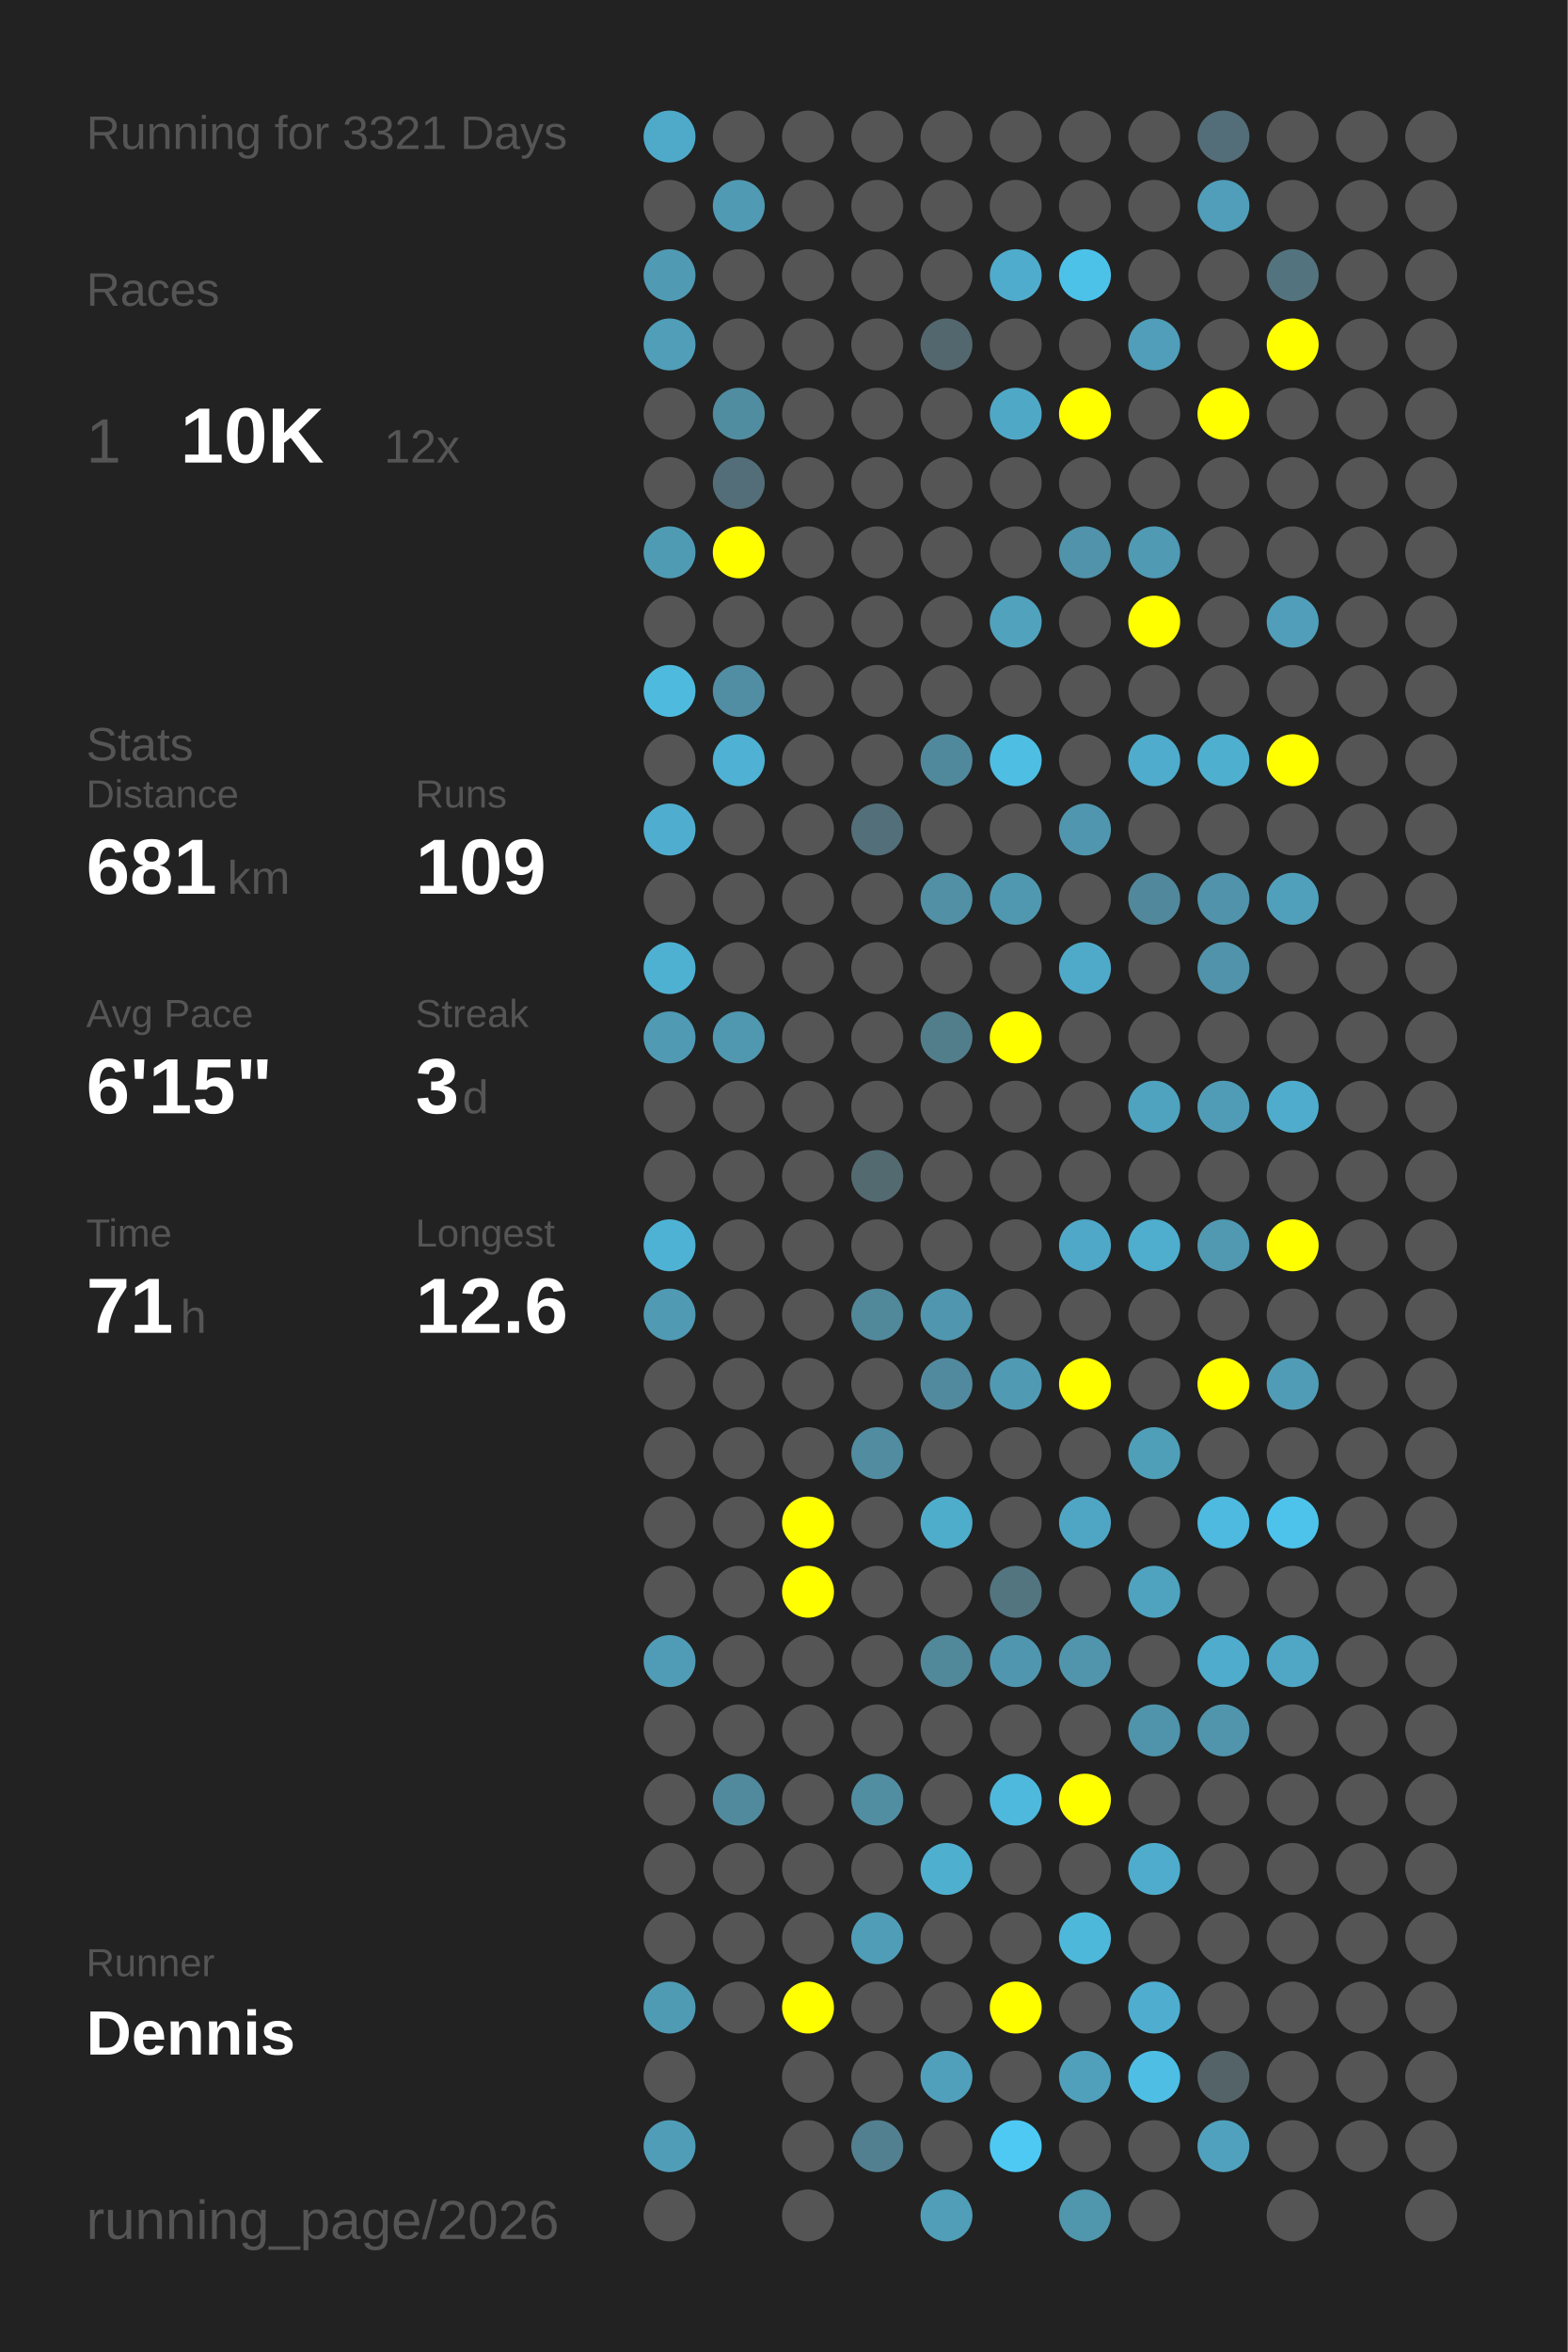
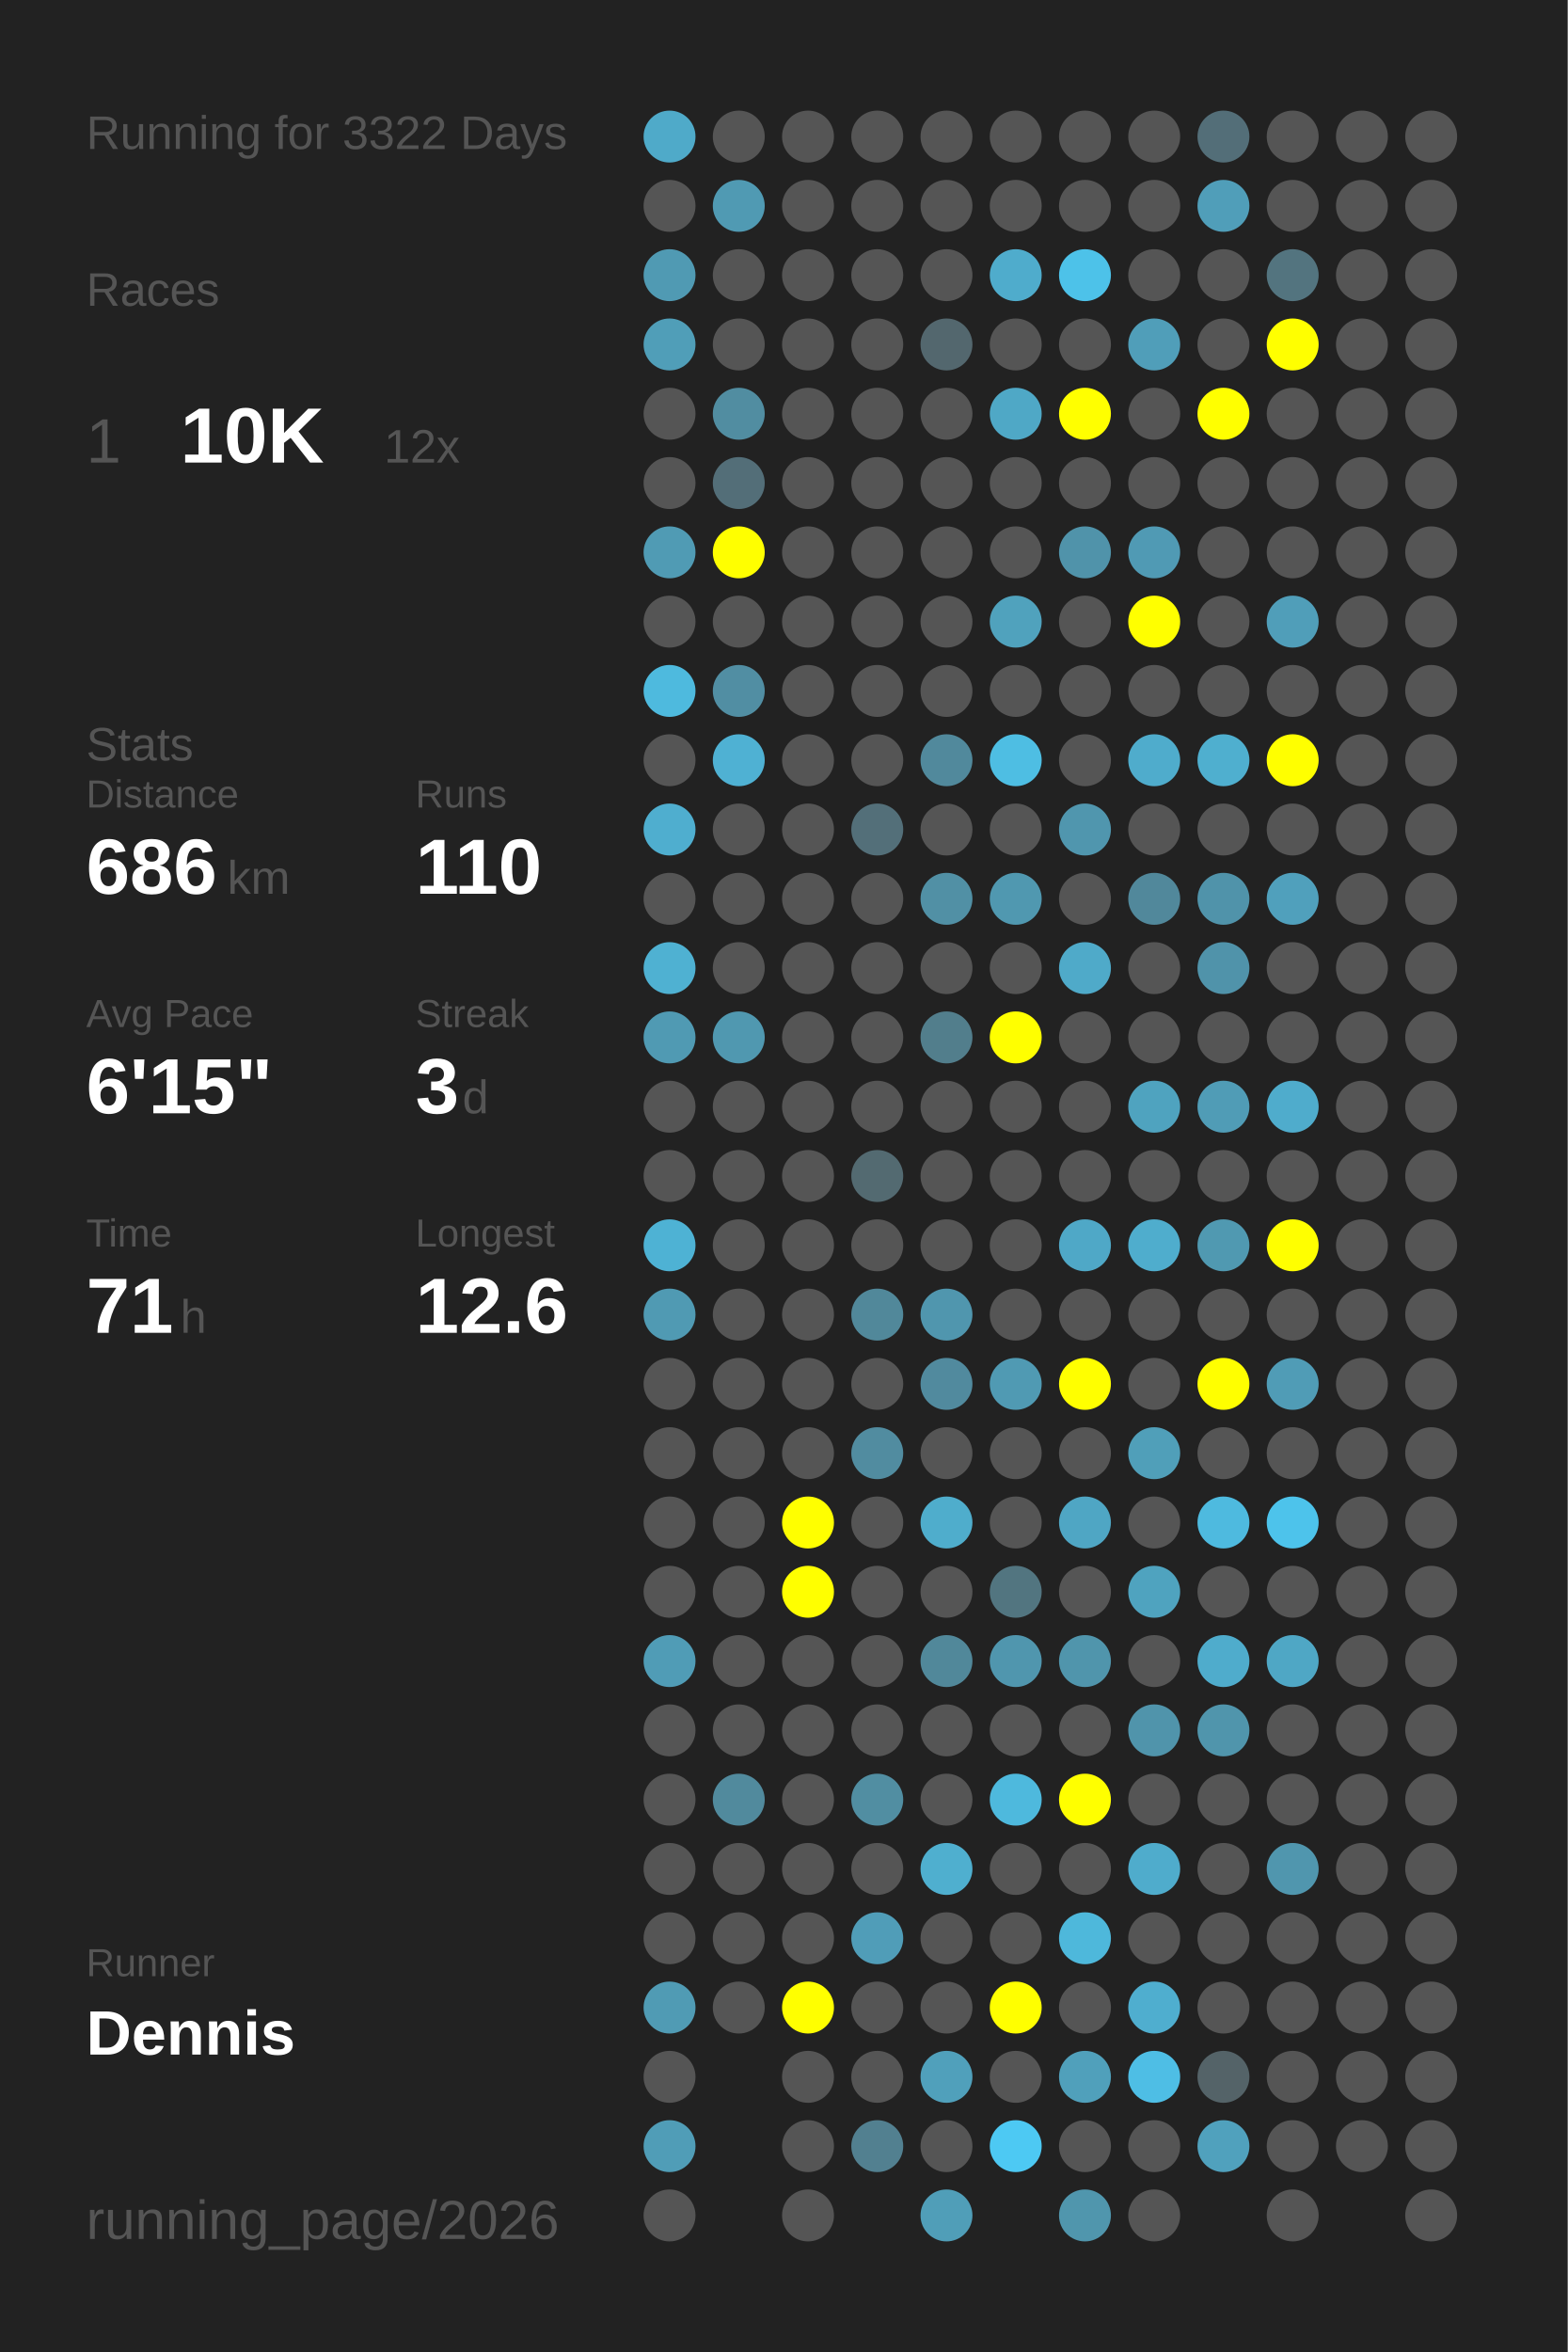
<svg xmlns="http://www.w3.org/2000/svg" baseProfile="full" height="300mm" version="1.1" viewBox="0,0,200,300" width="200mm">
  <defs />
  <rect fill="#222222" height="300" width="200" x="0" y="0" />
-   <text fill="#555555" style="font-size:6px; font-family:Arial;" x="11" y="19">Running for 3321 Days</text>
+   <text fill="#555555" style="font-size:6px; font-family:Arial;" x="11" y="19">Running for 3322 Days</text>
  <text fill="#555555" style="font-size:6px; font-family:Arial;" x="11" y="39">Races</text>
  <text fill="#555555" style="font-size:8px; font-family:Arial;" x="11" y="59">1</text>
  <text fill="#FFFFFF" style="font-size:10px; font-family:Arial; font-weight:bold;" x="23" y="59">10K</text>
  <text fill="#555555" style="font-size:6px; font-family:Arial;" x="49" y="59">12x</text>
  <text fill="#555555" style="font-size:6px; font-family:Arial;" x="11" y="97">Stats</text>
  <text fill="#555555" style="font-size:5px; font-family:Arial;" x="11" y="103">Distance</text>
-   <text fill="#FFFFFF" style="font-size:10px; font-family:Arial; font-weight:bold;" x="11" y="114">681</text>
+   <text fill="#FFFFFF" style="font-size:10px; font-family:Arial; font-weight:bold;" x="11" y="114">686</text>
  <text fill="#555555" style="font-size:6px; font-family:Arial;" x="29" y="114">km</text>
  <text fill="#555555" style="font-size:5px; font-family:Arial;" x="53" y="103">Runs</text>
-   <text fill="#FFFFFF" style="font-size:10px; font-family:Arial; font-weight:bold;" x="53" y="114">109</text>
+   <text fill="#FFFFFF" style="font-size:10px; font-family:Arial; font-weight:bold;" x="53" y="114">110</text>
  <text fill="#555555" style="font-size:5px; font-family:Arial;" x="11" y="131">Avg Pace</text>
  <text fill="#FFFFFF" style="font-size:10px; font-family:Arial; font-weight:bold;" x="11" y="142">6'15"</text>
  <text fill="#555555" style="font-size:5px; font-family:Arial;" x="53" y="131">Streak</text>
  <text fill="#FFFFFF" style="font-size:10px; font-family:Arial; font-weight:bold;" x="53" y="142">3</text>
  <text fill="#555555" style="font-size:6px; font-family:Arial;" x="59" y="142">d</text>
  <text fill="#555555" style="font-size:5px; font-family:Arial;" x="11" y="159">Time</text>
  <text fill="#FFFFFF" style="font-size:10px; font-family:Arial; font-weight:bold;" x="11" y="170">71</text>
  <text fill="#555555" style="font-size:6px; font-family:Arial;" x="23" y="170">h</text>
  <text fill="#555555" style="font-size:5px; font-family:Arial;" x="53" y="159">Longest</text>
  <text fill="#FFFFFF" style="font-size:10px; font-family:Arial; font-weight:bold;" x="53" y="170">12.6</text>
  <text fill="#555555" style="font-size:5px; font-family:Arial;" x="11" y="252.065">Runner</text>
  <text fill="#FFFFFF" style="font-size:8px; font-family:Arial; font-weight:bold;" x="11" y="262.065">Dennis</text>
  <text fill="#555555" style="font-size:7px; font-family:Arial;" x="11" y="285.581">running_page/2026</text>
  <circle cx="85.417" cy="17.419" fill="#4faac9" r="3.312" />
  <circle cx="85.417" cy="26.258" fill="#555555" r="3.312" />
  <circle cx="85.417" cy="35.097" fill="#509ab3" r="3.312" />
  <circle cx="85.417" cy="43.935" fill="#509eb8" r="3.312" />
  <circle cx="85.417" cy="52.774" fill="#555555" r="3.312" />
  <circle cx="85.417" cy="61.613" fill="#555555" r="3.312" />
  <circle cx="85.417" cy="70.452" fill="#509bb4" r="3.312" />
  <circle cx="85.417" cy="79.29" fill="#555555" r="3.312" />
  <circle cx="85.417" cy="88.129" fill="#4ebade" r="3.312" />
  <circle cx="85.417" cy="96.968" fill="#555555" r="3.312" />
  <circle cx="85.417" cy="105.806" fill="#4faecf" r="3.312" />
  <circle cx="85.417" cy="114.645" fill="#555555" r="3.312" />
  <circle cx="85.417" cy="123.484" fill="#4fb1d2" r="3.312" />
  <circle cx="85.417" cy="132.323" fill="#509ab3" r="3.312" />
  <circle cx="85.417" cy="141.161" fill="#555555" r="3.312" />
  <circle cx="85.417" cy="150" fill="#555555" r="3.312" />
  <circle cx="85.417" cy="158.839" fill="#4eb2d4" r="3.312" />
  <circle cx="85.417" cy="167.677" fill="#509ab3" r="3.312" />
  <circle cx="85.417" cy="176.516" fill="#555555" r="3.312" />
  <circle cx="85.417" cy="185.355" fill="#555555" r="3.312" />
  <circle cx="85.417" cy="194.194" fill="#555555" r="3.312" />
  <circle cx="85.417" cy="203.032" fill="#555555" r="3.312" />
  <circle cx="85.417" cy="211.871" fill="#509cb6" r="3.312" />
  <circle cx="85.417" cy="220.71" fill="#555555" r="3.312" />
  <circle cx="85.417" cy="229.548" fill="#555555" r="3.312" />
  <circle cx="85.417" cy="238.387" fill="#555555" r="3.312" />
  <circle cx="85.417" cy="247.226" fill="#555555" r="3.312" />
  <circle cx="85.417" cy="256.065" fill="#509bb4" r="3.312" />
  <circle cx="85.417" cy="264.903" fill="#555555" r="3.312" />
  <circle cx="85.417" cy="273.742" fill="#509db7" r="3.312" />
  <circle cx="85.417" cy="282.581" fill="#555555" r="3.312" />
  <circle cx="94.25" cy="17.419" fill="#555555" r="3.312" />
  <circle cx="94.25" cy="26.258" fill="#509ab3" r="3.312" />
  <circle cx="94.25" cy="35.097" fill="#555555" r="3.312" />
  <circle cx="94.25" cy="43.935" fill="#555555" r="3.312" />
  <circle cx="94.25" cy="52.774" fill="#518da1" r="3.312" />
  <circle cx="94.25" cy="61.613" fill="#536e78" r="3.312" />
  <circle cx="94.25" cy="70.452" fill="#FFFF00" r="3.312" />
  <circle cx="94.25" cy="79.29" fill="#555555" r="3.312" />
  <circle cx="94.25" cy="88.129" fill="#518ea3" r="3.312" />
  <circle cx="94.25" cy="96.968" fill="#4fb1d3" r="3.312" />
  <circle cx="94.25" cy="105.806" fill="#555555" r="3.312" />
  <circle cx="94.25" cy="114.645" fill="#555555" r="3.312" />
  <circle cx="94.25" cy="123.484" fill="#555555" r="3.312" />
  <circle cx="94.25" cy="132.323" fill="#5098b0" r="3.312" />
  <circle cx="94.25" cy="141.161" fill="#555555" r="3.312" />
  <circle cx="94.25" cy="150" fill="#555555" r="3.312" />
  <circle cx="94.25" cy="158.839" fill="#555555" r="3.312" />
  <circle cx="94.25" cy="167.677" fill="#555555" r="3.312" />
  <circle cx="94.25" cy="176.516" fill="#555555" r="3.312" />
  <circle cx="94.25" cy="185.355" fill="#555555" r="3.312" />
  <circle cx="94.25" cy="194.194" fill="#555555" r="3.312" />
  <circle cx="94.25" cy="203.032" fill="#555555" r="3.312" />
  <circle cx="94.25" cy="211.871" fill="#555555" r="3.312" />
  <circle cx="94.25" cy="220.71" fill="#555555" r="3.312" />
  <circle cx="94.25" cy="229.548" fill="#518a9d" r="3.312" />
  <circle cx="94.25" cy="238.387" fill="#555555" r="3.312" />
  <circle cx="94.25" cy="247.226" fill="#555555" r="3.312" />
  <circle cx="94.25" cy="256.065" fill="#555555" r="3.312" />
  <circle cx="103.083" cy="17.419" fill="#555555" r="3.312" />
  <circle cx="103.083" cy="26.258" fill="#555555" r="3.312" />
  <circle cx="103.083" cy="35.097" fill="#555555" r="3.312" />
  <circle cx="103.083" cy="43.935" fill="#555555" r="3.312" />
  <circle cx="103.083" cy="52.774" fill="#555555" r="3.312" />
  <circle cx="103.083" cy="61.613" fill="#555555" r="3.312" />
  <circle cx="103.083" cy="70.452" fill="#555555" r="3.312" />
  <circle cx="103.083" cy="79.29" fill="#555555" r="3.312" />
  <circle cx="103.083" cy="88.129" fill="#555555" r="3.312" />
  <circle cx="103.083" cy="96.968" fill="#555555" r="3.312" />
  <circle cx="103.083" cy="105.806" fill="#555555" r="3.312" />
  <circle cx="103.083" cy="114.645" fill="#555555" r="3.312" />
  <circle cx="103.083" cy="123.484" fill="#555555" r="3.312" />
  <circle cx="103.083" cy="132.323" fill="#555555" r="3.312" />
  <circle cx="103.083" cy="141.161" fill="#555555" r="3.312" />
  <circle cx="103.083" cy="150" fill="#555555" r="3.312" />
  <circle cx="103.083" cy="158.839" fill="#555555" r="3.312" />
  <circle cx="103.083" cy="167.677" fill="#555555" r="3.312" />
  <circle cx="103.083" cy="176.516" fill="#555555" r="3.312" />
  <circle cx="103.083" cy="185.355" fill="#555555" r="3.312" />
  <circle cx="103.083" cy="194.194" fill="#FFFF00" r="3.312" />
  <circle cx="103.083" cy="203.032" fill="#FFFF00" r="3.312" />
  <circle cx="103.083" cy="211.871" fill="#555555" r="3.312" />
  <circle cx="103.083" cy="220.71" fill="#555555" r="3.312" />
  <circle cx="103.083" cy="229.548" fill="#555555" r="3.312" />
  <circle cx="103.083" cy="238.387" fill="#555555" r="3.312" />
  <circle cx="103.083" cy="247.226" fill="#555555" r="3.312" />
  <circle cx="103.083" cy="256.065" fill="#FFFF00" r="3.312" />
  <circle cx="103.083" cy="264.903" fill="#555555" r="3.312" />
  <circle cx="103.083" cy="273.742" fill="#555555" r="3.312" />
  <circle cx="103.083" cy="282.581" fill="#555555" r="3.312" />
  <circle cx="111.917" cy="17.419" fill="#555555" r="3.312" />
  <circle cx="111.917" cy="26.258" fill="#555555" r="3.312" />
  <circle cx="111.917" cy="35.097" fill="#555555" r="3.312" />
  <circle cx="111.917" cy="43.935" fill="#555555" r="3.312" />
  <circle cx="111.917" cy="52.774" fill="#555555" r="3.312" />
  <circle cx="111.917" cy="61.613" fill="#555555" r="3.312" />
  <circle cx="111.917" cy="70.452" fill="#555555" r="3.312" />
  <circle cx="111.917" cy="79.29" fill="#555555" r="3.312" />
  <circle cx="111.917" cy="88.129" fill="#555555" r="3.312" />
  <circle cx="111.917" cy="96.968" fill="#555555" r="3.312" />
  <circle cx="111.917" cy="105.806" fill="#536f79" r="3.312" />
  <circle cx="111.917" cy="114.645" fill="#555555" r="3.312" />
  <circle cx="111.917" cy="123.484" fill="#555555" r="3.312" />
  <circle cx="111.917" cy="132.323" fill="#555555" r="3.312" />
  <circle cx="111.917" cy="141.161" fill="#555555" r="3.312" />
  <circle cx="111.917" cy="150" fill="#536a71" r="3.312" />
  <circle cx="111.917" cy="158.839" fill="#555555" r="3.312" />
  <circle cx="111.917" cy="167.677" fill="#51889a" r="3.312" />
  <circle cx="111.917" cy="176.516" fill="#555555" r="3.312" />
  <circle cx="111.917" cy="185.355" fill="#518ca0" r="3.312" />
  <circle cx="111.917" cy="194.194" fill="#555555" r="3.312" />
  <circle cx="111.917" cy="203.032" fill="#555555" r="3.312" />
  <circle cx="111.917" cy="211.871" fill="#555555" r="3.312" />
  <circle cx="111.917" cy="220.71" fill="#555555" r="3.312" />
  <circle cx="111.917" cy="229.548" fill="#518ea2" r="3.312" />
  <circle cx="111.917" cy="238.387" fill="#555555" r="3.312" />
  <circle cx="111.917" cy="247.226" fill="#509db8" r="3.312" />
  <circle cx="111.917" cy="256.065" fill="#555555" r="3.312" />
  <circle cx="111.917" cy="264.903" fill="#555555" r="3.312" />
  <circle cx="111.917" cy="273.742" fill="#528090" r="3.312" />
  <circle cx="120.75" cy="17.419" fill="#555555" r="3.312" />
  <circle cx="120.75" cy="26.258" fill="#555555" r="3.312" />
  <circle cx="120.75" cy="35.097" fill="#555555" r="3.312" />
  <circle cx="120.75" cy="43.935" fill="#53676e" r="3.312" />
  <circle cx="120.75" cy="52.774" fill="#555555" r="3.312" />
  <circle cx="120.75" cy="61.613" fill="#555555" r="3.312" />
  <circle cx="120.75" cy="70.452" fill="#555555" r="3.312" />
  <circle cx="120.75" cy="79.29" fill="#555555" r="3.312" />
  <circle cx="120.75" cy="88.129" fill="#555555" r="3.312" />
  <circle cx="120.75" cy="96.968" fill="#51899c" r="3.312" />
  <circle cx="120.75" cy="105.806" fill="#555555" r="3.312" />
  <circle cx="120.75" cy="114.645" fill="#5190a5" r="3.312" />
  <circle cx="120.75" cy="123.484" fill="#555555" r="3.312" />
  <circle cx="120.75" cy="132.323" fill="#527e8c" r="3.312" />
  <circle cx="120.75" cy="141.161" fill="#555555" r="3.312" />
  <circle cx="120.75" cy="150" fill="#555555" r="3.312" />
  <circle cx="120.75" cy="158.839" fill="#555555" r="3.312" />
  <circle cx="120.75" cy="167.677" fill="#5096ae" r="3.312" />
  <circle cx="120.75" cy="176.516" fill="#518a9e" r="3.312" />
  <circle cx="120.75" cy="185.355" fill="#555555" r="3.312" />
  <circle cx="120.75" cy="194.194" fill="#4fadcc" r="3.312" />
  <circle cx="120.75" cy="203.032" fill="#555555" r="3.312" />
  <circle cx="120.75" cy="211.871" fill="#51889a" r="3.312" />
  <circle cx="120.75" cy="220.71" fill="#555555" r="3.312" />
  <circle cx="120.75" cy="229.548" fill="#555555" r="3.312" />
  <circle cx="120.75" cy="238.387" fill="#4fafcf" r="3.312" />
  <circle cx="120.75" cy="247.226" fill="#555555" r="3.312" />
  <circle cx="120.75" cy="256.065" fill="#555555" r="3.312" />
  <circle cx="120.75" cy="264.903" fill="#50a0bb" r="3.312" />
  <circle cx="120.75" cy="273.742" fill="#555555" r="3.312" />
  <circle cx="120.75" cy="282.581" fill="#509eb8" r="3.312" />
  <circle cx="129.583" cy="17.419" fill="#555555" r="3.312" />
  <circle cx="129.583" cy="26.258" fill="#555555" r="3.312" />
  <circle cx="129.583" cy="35.097" fill="#4faccc" r="3.312" />
  <circle cx="129.583" cy="43.935" fill="#555555" r="3.312" />
  <circle cx="129.583" cy="52.774" fill="#4fa8c6" r="3.312" />
  <circle cx="129.583" cy="61.613" fill="#555555" r="3.312" />
  <circle cx="129.583" cy="70.452" fill="#555555" r="3.312" />
  <circle cx="129.583" cy="79.29" fill="#50a2bd" r="3.312" />
  <circle cx="129.583" cy="88.129" fill="#555555" r="3.312" />
  <circle cx="129.583" cy="96.968" fill="#4ebee3" r="3.312" />
  <circle cx="129.583" cy="105.806" fill="#555555" r="3.312" />
  <circle cx="129.583" cy="114.645" fill="#5098b0" r="3.312" />
  <circle cx="129.583" cy="123.484" fill="#555555" r="3.312" />
  <circle cx="129.583" cy="132.323" fill="#FFFF00" r="3.312" />
  <circle cx="129.583" cy="141.161" fill="#555555" r="3.312" />
  <circle cx="129.583" cy="150" fill="#555555" r="3.312" />
  <circle cx="129.583" cy="158.839" fill="#555555" r="3.312" />
  <circle cx="129.583" cy="167.677" fill="#555555" r="3.312" />
  <circle cx="129.583" cy="176.516" fill="#509ab3" r="3.312" />
  <circle cx="129.583" cy="185.355" fill="#555555" r="3.312" />
  <circle cx="129.583" cy="194.194" fill="#555555" r="3.312" />
  <circle cx="129.583" cy="203.032" fill="#527580" r="3.312" />
  <circle cx="129.583" cy="211.871" fill="#5096ae" r="3.312" />
  <circle cx="129.583" cy="220.71" fill="#555555" r="3.312" />
  <circle cx="129.583" cy="229.548" fill="#4eb9dd" r="3.312" />
  <circle cx="129.583" cy="238.387" fill="#555555" r="3.312" />
  <circle cx="129.583" cy="247.226" fill="#555555" r="3.312" />
  <circle cx="129.583" cy="256.065" fill="#FFFF00" r="3.312" />
  <circle cx="129.583" cy="264.903" fill="#555555" r="3.312" />
  <circle cx="129.583" cy="273.742" fill="#4dc9f3" r="3.312" />
  <circle cx="138.417" cy="17.419" fill="#555555" r="3.312" />
  <circle cx="138.417" cy="26.258" fill="#555555" r="3.312" />
  <circle cx="138.417" cy="35.097" fill="#4dc2e9" r="3.312" />
  <circle cx="138.417" cy="43.935" fill="#555555" r="3.312" />
  <circle cx="138.417" cy="52.774" fill="#FFFF00" r="3.312" />
  <circle cx="138.417" cy="61.613" fill="#555555" r="3.312" />
  <circle cx="138.417" cy="70.452" fill="#5093aa" r="3.312" />
  <circle cx="138.417" cy="79.29" fill="#555555" r="3.312" />
  <circle cx="138.417" cy="88.129" fill="#555555" r="3.312" />
  <circle cx="138.417" cy="96.968" fill="#555555" r="3.312" />
  <circle cx="138.417" cy="105.806" fill="#5096ae" r="3.312" />
  <circle cx="138.417" cy="114.645" fill="#555555" r="3.312" />
  <circle cx="138.417" cy="123.484" fill="#4faac9" r="3.312" />
  <circle cx="138.417" cy="132.323" fill="#555555" r="3.312" />
  <circle cx="138.417" cy="141.161" fill="#555555" r="3.312" />
  <circle cx="138.417" cy="150" fill="#555555" r="3.312" />
  <circle cx="138.417" cy="158.839" fill="#4fa8c7" r="3.312" />
  <circle cx="138.417" cy="167.677" fill="#555555" r="3.312" />
  <circle cx="138.417" cy="176.516" fill="#FFFF00" r="3.312" />
  <circle cx="138.417" cy="185.355" fill="#555555" r="3.312" />
  <circle cx="138.417" cy="194.194" fill="#4fa6c4" r="3.312" />
  <circle cx="138.417" cy="203.032" fill="#555555" r="3.312" />
  <circle cx="138.417" cy="211.871" fill="#5095ac" r="3.312" />
  <circle cx="138.417" cy="220.71" fill="#555555" r="3.312" />
  <circle cx="138.417" cy="229.548" fill="#FFFF00" r="3.312" />
  <circle cx="138.417" cy="238.387" fill="#555555" r="3.312" />
  <circle cx="138.417" cy="247.226" fill="#4eb8db" r="3.312" />
  <circle cx="138.417" cy="256.065" fill="#555555" r="3.312" />
  <circle cx="138.417" cy="264.903" fill="#50a0bb" r="3.312" />
  <circle cx="138.417" cy="273.742" fill="#555555" r="3.312" />
  <circle cx="138.417" cy="282.581" fill="#5096ad" r="3.312" />
  <circle cx="147.25" cy="17.419" fill="#555555" r="3.312" />
  <circle cx="147.25" cy="26.258" fill="#555555" r="3.312" />
  <circle cx="147.25" cy="35.097" fill="#555555" r="3.312" />
  <circle cx="147.25" cy="43.935" fill="#509eb9" r="3.312" />
  <circle cx="147.25" cy="52.774" fill="#555555" r="3.312" />
  <circle cx="147.25" cy="61.613" fill="#555555" r="3.312" />
  <circle cx="147.25" cy="70.452" fill="#509ab4" r="3.312" />
  <circle cx="147.25" cy="79.29" fill="#FFFF00" r="3.312" />
  <circle cx="147.25" cy="88.129" fill="#555555" r="3.312" />
  <circle cx="147.25" cy="96.968" fill="#4faccc" r="3.312" />
  <circle cx="147.25" cy="105.806" fill="#555555" r="3.312" />
  <circle cx="147.25" cy="114.645" fill="#51889b" r="3.312" />
  <circle cx="147.25" cy="123.484" fill="#555555" r="3.312" />
  <circle cx="147.25" cy="132.323" fill="#555555" r="3.312" />
  <circle cx="147.25" cy="141.161" fill="#4fa3bf" r="3.312" />
  <circle cx="147.25" cy="150" fill="#555555" r="3.312" />
  <circle cx="147.25" cy="158.839" fill="#4fadcd" r="3.312" />
  <circle cx="147.25" cy="167.677" fill="#555555" r="3.312" />
  <circle cx="147.25" cy="176.516" fill="#555555" r="3.312" />
  <circle cx="147.25" cy="185.355" fill="#509fb9" r="3.312" />
  <circle cx="147.25" cy="194.194" fill="#555555" r="3.312" />
  <circle cx="147.25" cy="203.032" fill="#4fa3bf" r="3.312" />
  <circle cx="147.25" cy="211.871" fill="#555555" r="3.312" />
  <circle cx="147.25" cy="220.71" fill="#5094ab" r="3.312" />
  <circle cx="147.25" cy="229.548" fill="#555555" r="3.312" />
  <circle cx="147.25" cy="238.387" fill="#4faccc" r="3.312" />
  <circle cx="147.25" cy="247.226" fill="#555555" r="3.312" />
  <circle cx="147.25" cy="256.065" fill="#4faecf" r="3.312" />
  <circle cx="147.25" cy="264.903" fill="#4ebee5" r="3.312" />
  <circle cx="147.25" cy="273.742" fill="#555555" r="3.312" />
  <circle cx="147.25" cy="282.581" fill="#555555" r="3.312" />
  <circle cx="156.083" cy="17.419" fill="#536e78" r="3.312" />
  <circle cx="156.083" cy="26.258" fill="#509eb9" r="3.312" />
  <circle cx="156.083" cy="35.097" fill="#555555" r="3.312" />
  <circle cx="156.083" cy="43.935" fill="#555555" r="3.312" />
  <circle cx="156.083" cy="52.774" fill="#FFFF00" r="3.312" />
  <circle cx="156.083" cy="61.613" fill="#555555" r="3.312" />
  <circle cx="156.083" cy="70.452" fill="#555555" r="3.312" />
  <circle cx="156.083" cy="79.29" fill="#555555" r="3.312" />
  <circle cx="156.083" cy="88.129" fill="#555555" r="3.312" />
  <circle cx="156.083" cy="96.968" fill="#4fafcf" r="3.312" />
  <circle cx="156.083" cy="105.806" fill="#555555" r="3.312" />
  <circle cx="156.083" cy="114.645" fill="#5093aa" r="3.312" />
  <circle cx="156.083" cy="123.484" fill="#5093aa" r="3.312" />
  <circle cx="156.083" cy="132.323" fill="#555555" r="3.312" />
  <circle cx="156.083" cy="141.161" fill="#509cb6" r="3.312" />
  <circle cx="156.083" cy="150" fill="#555555" r="3.312" />
  <circle cx="156.083" cy="158.839" fill="#5099b1" r="3.312" />
  <circle cx="156.083" cy="167.677" fill="#555555" r="3.312" />
  <circle cx="156.083" cy="176.516" fill="#FFFF00" r="3.312" />
  <circle cx="156.083" cy="185.355" fill="#555555" r="3.312" />
  <circle cx="156.083" cy="194.194" fill="#4ebadf" r="3.312" />
  <circle cx="156.083" cy="203.032" fill="#555555" r="3.312" />
  <circle cx="156.083" cy="211.871" fill="#4faccc" r="3.312" />
  <circle cx="156.083" cy="220.71" fill="#5095ac" r="3.312" />
  <circle cx="156.083" cy="229.548" fill="#555555" r="3.312" />
  <circle cx="156.083" cy="238.387" fill="#555555" r="3.312" />
  <circle cx="156.083" cy="247.226" fill="#555555" r="3.312" />
  <circle cx="156.083" cy="256.065" fill="#555555" r="3.312" />
  <circle cx="156.083" cy="264.903" fill="#546368" r="3.312" />
  <circle cx="156.083" cy="273.742" fill="#50a1bd" r="3.312" />
  <circle cx="164.917" cy="17.419" fill="#555555" r="3.312" />
  <circle cx="164.917" cy="26.258" fill="#555555" r="3.312" />
  <circle cx="164.917" cy="35.097" fill="#53747f" r="3.312" />
  <circle cx="164.917" cy="43.935" fill="#FFFF00" r="3.312" />
  <circle cx="164.917" cy="52.774" fill="#555555" r="3.312" />
  <circle cx="164.917" cy="61.613" fill="#555555" r="3.312" />
  <circle cx="164.917" cy="70.452" fill="#555555" r="3.312" />
  <circle cx="164.917" cy="79.29" fill="#509eb9" r="3.312" />
  <circle cx="164.917" cy="88.129" fill="#555555" r="3.312" />
  <circle cx="164.917" cy="96.968" fill="#FFFF00" r="3.312" />
  <circle cx="164.917" cy="105.806" fill="#555555" r="3.312" />
  <circle cx="164.917" cy="114.645" fill="#50a0bc" r="3.312" />
  <circle cx="164.917" cy="123.484" fill="#555555" r="3.312" />
  <circle cx="164.917" cy="132.323" fill="#555555" r="3.312" />
  <circle cx="164.917" cy="141.161" fill="#4faccc" r="3.312" />
  <circle cx="164.917" cy="150" fill="#555555" r="3.312" />
  <circle cx="164.917" cy="158.839" fill="#FFFF00" r="3.312" />
  <circle cx="164.917" cy="167.677" fill="#555555" r="3.312" />
  <circle cx="164.917" cy="176.516" fill="#509cb6" r="3.312" />
  <circle cx="164.917" cy="185.355" fill="#555555" r="3.312" />
  <circle cx="164.917" cy="194.194" fill="#4dc3eb" r="3.312" />
  <circle cx="164.917" cy="203.032" fill="#555555" r="3.312" />
  <circle cx="164.917" cy="211.871" fill="#4fa7c5" r="3.312" />
  <circle cx="164.917" cy="220.71" fill="#555555" r="3.312" />
  <circle cx="164.917" cy="229.548" fill="#555555" r="3.312" />
-   <circle cx="164.917" cy="238.387" fill="#555555" r="3.312" />
+   <circle cx="164.917" cy="238.387" fill="#5096ae" r="3.312" />
  <circle cx="164.917" cy="247.226" fill="#555555" r="3.312" />
  <circle cx="164.917" cy="256.065" fill="#555555" r="3.312" />
  <circle cx="164.917" cy="264.903" fill="#555555" r="3.312" />
  <circle cx="164.917" cy="273.742" fill="#555555" r="3.312" />
  <circle cx="164.917" cy="282.581" fill="#555555" r="3.312" />
  <circle cx="173.75" cy="17.419" fill="#555555" r="3.312" />
  <circle cx="173.75" cy="26.258" fill="#555555" r="3.312" />
  <circle cx="173.75" cy="35.097" fill="#555555" r="3.312" />
  <circle cx="173.75" cy="43.935" fill="#555555" r="3.312" />
  <circle cx="173.75" cy="52.774" fill="#555555" r="3.312" />
  <circle cx="173.75" cy="61.613" fill="#555555" r="3.312" />
  <circle cx="173.75" cy="70.452" fill="#555555" r="3.312" />
  <circle cx="173.75" cy="79.29" fill="#555555" r="3.312" />
  <circle cx="173.75" cy="88.129" fill="#555555" r="3.312" />
  <circle cx="173.75" cy="96.968" fill="#555555" r="3.312" />
  <circle cx="173.75" cy="105.806" fill="#555555" r="3.312" />
  <circle cx="173.75" cy="114.645" fill="#555555" r="3.312" />
  <circle cx="173.75" cy="123.484" fill="#555555" r="3.312" />
  <circle cx="173.75" cy="132.323" fill="#555555" r="3.312" />
  <circle cx="173.75" cy="141.161" fill="#555555" r="3.312" />
  <circle cx="173.75" cy="150" fill="#555555" r="3.312" />
  <circle cx="173.75" cy="158.839" fill="#555555" r="3.312" />
  <circle cx="173.75" cy="167.677" fill="#555555" r="3.312" />
  <circle cx="173.75" cy="176.516" fill="#555555" r="3.312" />
  <circle cx="173.75" cy="185.355" fill="#555555" r="3.312" />
  <circle cx="173.75" cy="194.194" fill="#555555" r="3.312" />
  <circle cx="173.75" cy="203.032" fill="#555555" r="3.312" />
  <circle cx="173.75" cy="211.871" fill="#555555" r="3.312" />
  <circle cx="173.75" cy="220.71" fill="#555555" r="3.312" />
  <circle cx="173.75" cy="229.548" fill="#555555" r="3.312" />
  <circle cx="173.75" cy="238.387" fill="#555555" r="3.312" />
  <circle cx="173.75" cy="247.226" fill="#555555" r="3.312" />
  <circle cx="173.75" cy="256.065" fill="#555555" r="3.312" />
  <circle cx="173.75" cy="264.903" fill="#555555" r="3.312" />
  <circle cx="173.75" cy="273.742" fill="#555555" r="3.312" />
  <circle cx="182.583" cy="17.419" fill="#555555" r="3.312" />
  <circle cx="182.583" cy="26.258" fill="#555555" r="3.312" />
  <circle cx="182.583" cy="35.097" fill="#555555" r="3.312" />
  <circle cx="182.583" cy="43.935" fill="#555555" r="3.312" />
  <circle cx="182.583" cy="52.774" fill="#555555" r="3.312" />
  <circle cx="182.583" cy="61.613" fill="#555555" r="3.312" />
  <circle cx="182.583" cy="70.452" fill="#555555" r="3.312" />
  <circle cx="182.583" cy="79.29" fill="#555555" r="3.312" />
  <circle cx="182.583" cy="88.129" fill="#555555" r="3.312" />
  <circle cx="182.583" cy="96.968" fill="#555555" r="3.312" />
  <circle cx="182.583" cy="105.806" fill="#555555" r="3.312" />
  <circle cx="182.583" cy="114.645" fill="#555555" r="3.312" />
  <circle cx="182.583" cy="123.484" fill="#555555" r="3.312" />
  <circle cx="182.583" cy="132.323" fill="#555555" r="3.312" />
  <circle cx="182.583" cy="141.161" fill="#555555" r="3.312" />
  <circle cx="182.583" cy="150" fill="#555555" r="3.312" />
  <circle cx="182.583" cy="158.839" fill="#555555" r="3.312" />
  <circle cx="182.583" cy="167.677" fill="#555555" r="3.312" />
  <circle cx="182.583" cy="176.516" fill="#555555" r="3.312" />
  <circle cx="182.583" cy="185.355" fill="#555555" r="3.312" />
  <circle cx="182.583" cy="194.194" fill="#555555" r="3.312" />
  <circle cx="182.583" cy="203.032" fill="#555555" r="3.312" />
  <circle cx="182.583" cy="211.871" fill="#555555" r="3.312" />
  <circle cx="182.583" cy="220.71" fill="#555555" r="3.312" />
  <circle cx="182.583" cy="229.548" fill="#555555" r="3.312" />
  <circle cx="182.583" cy="238.387" fill="#555555" r="3.312" />
  <circle cx="182.583" cy="247.226" fill="#555555" r="3.312" />
  <circle cx="182.583" cy="256.065" fill="#555555" r="3.312" />
  <circle cx="182.583" cy="264.903" fill="#555555" r="3.312" />
  <circle cx="182.583" cy="273.742" fill="#555555" r="3.312" />
  <circle cx="182.583" cy="282.581" fill="#555555" r="3.312" />
</svg>
